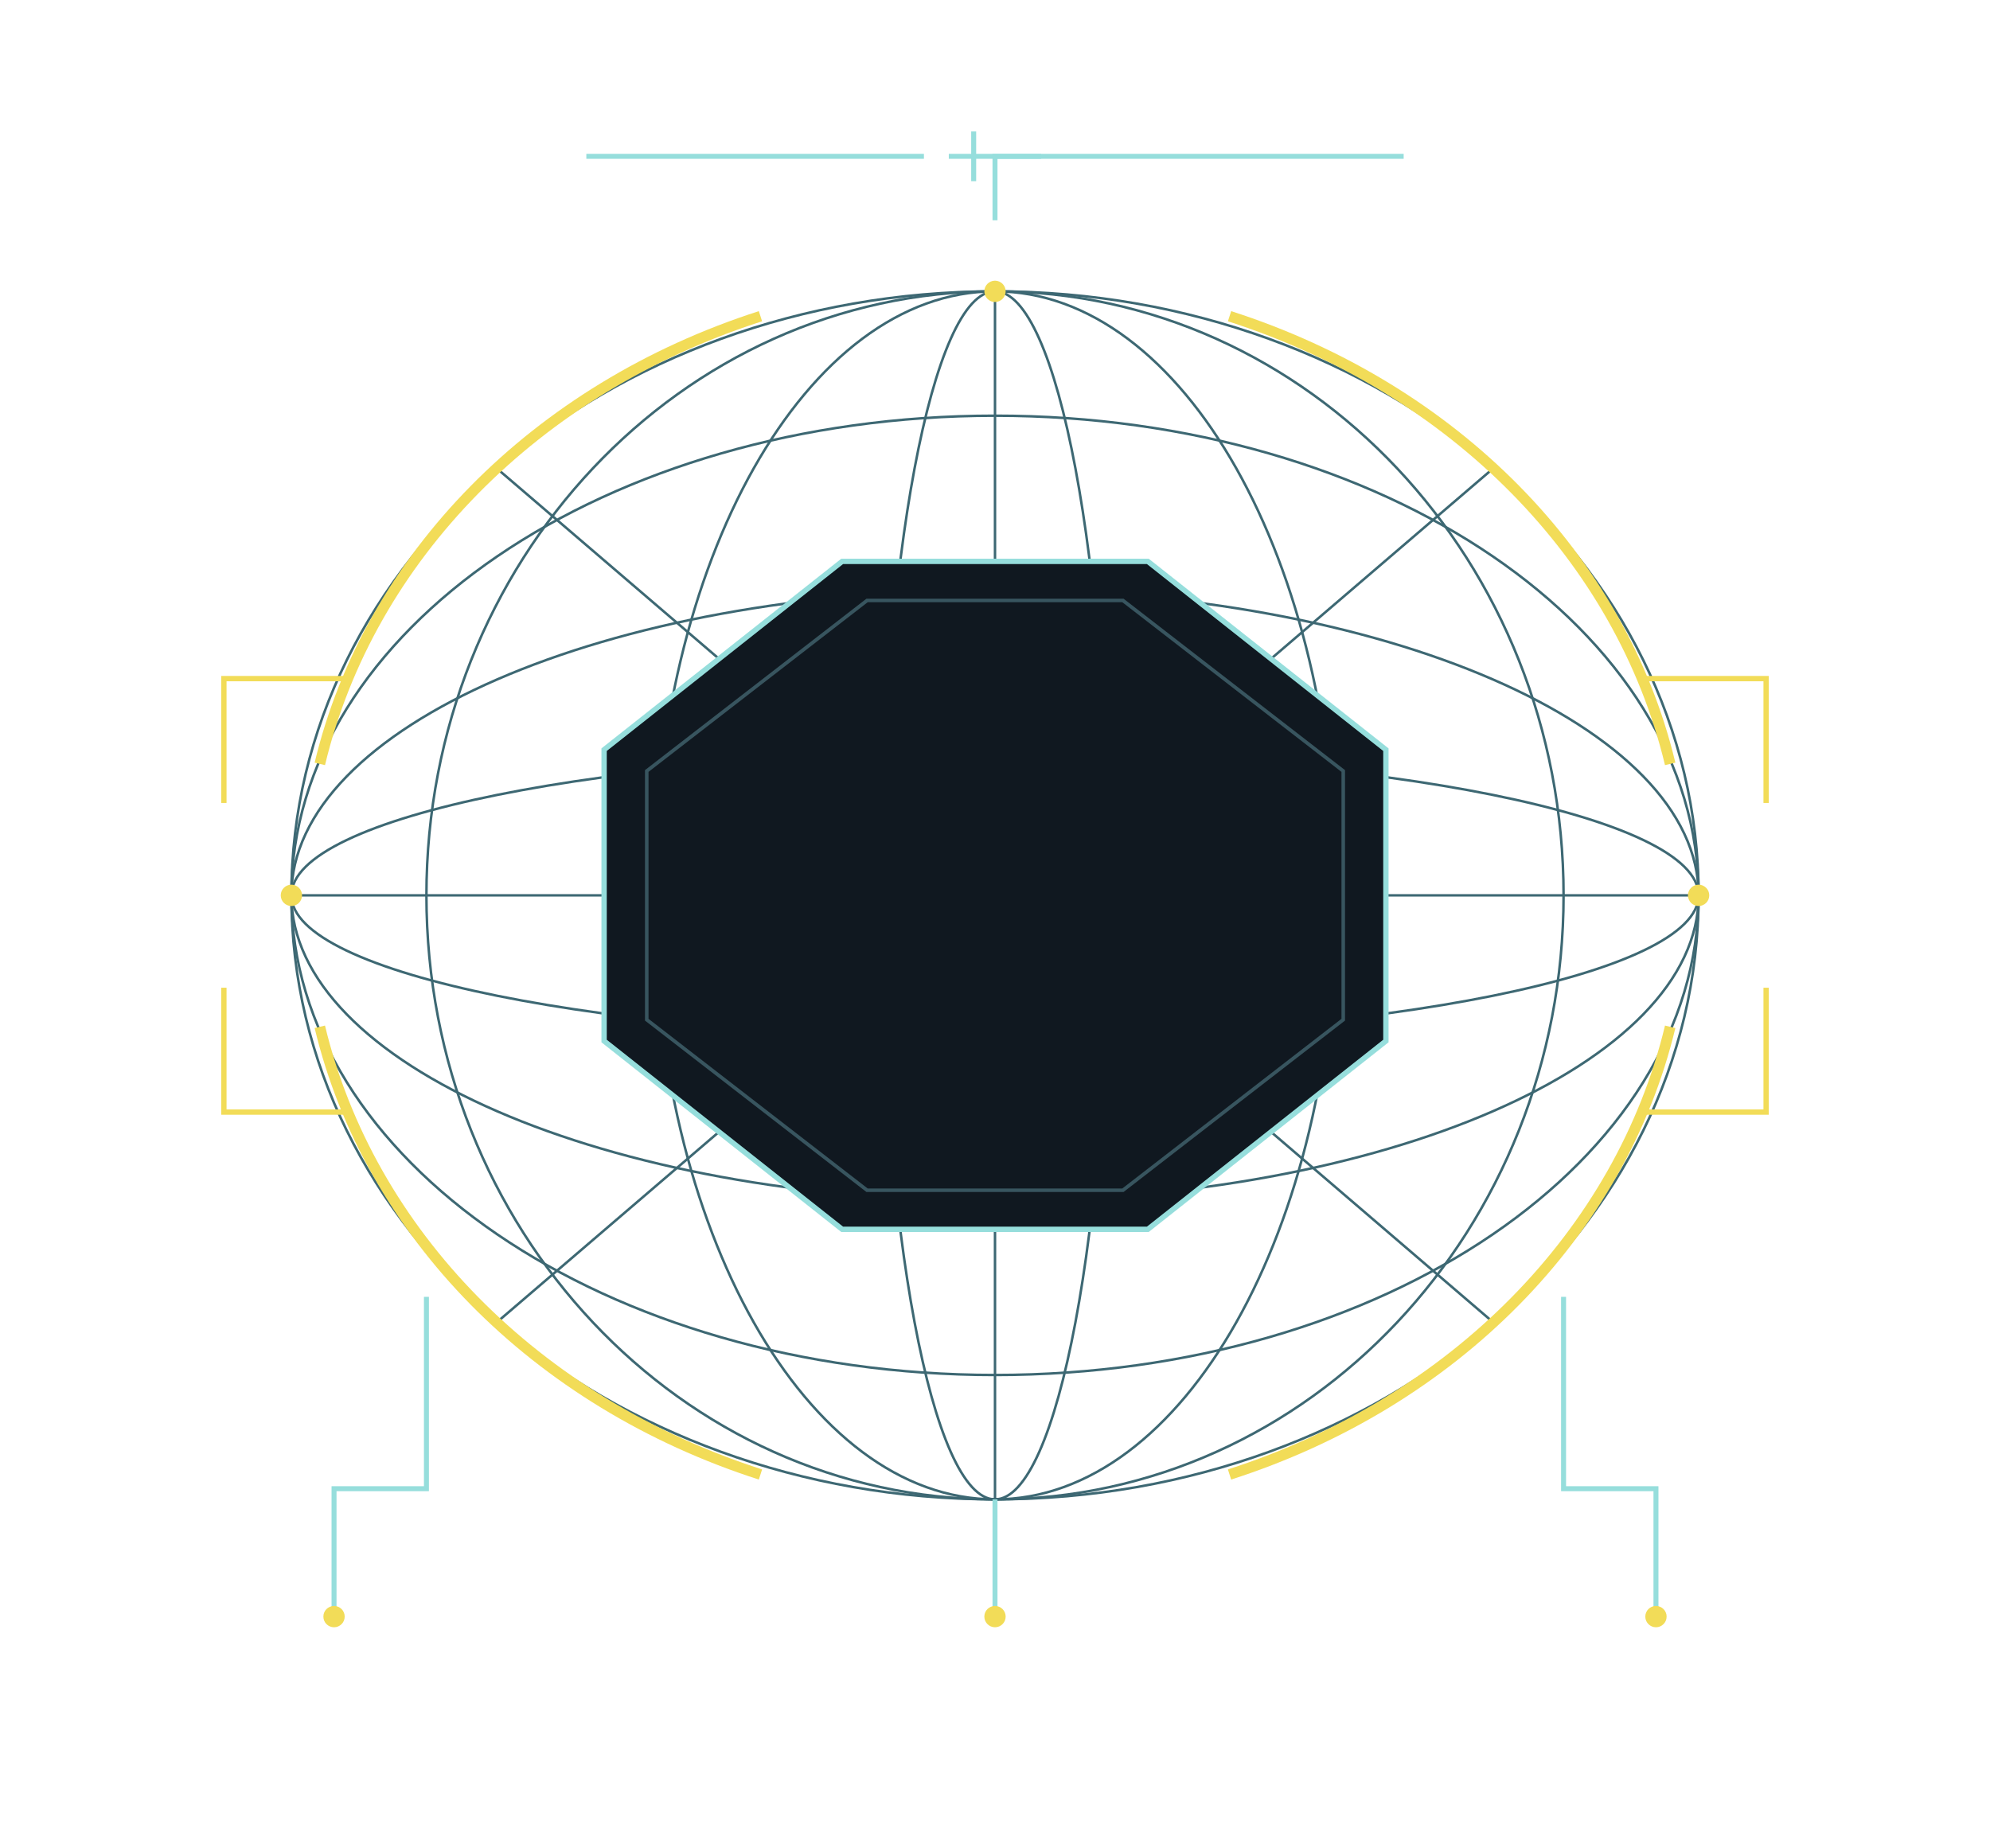
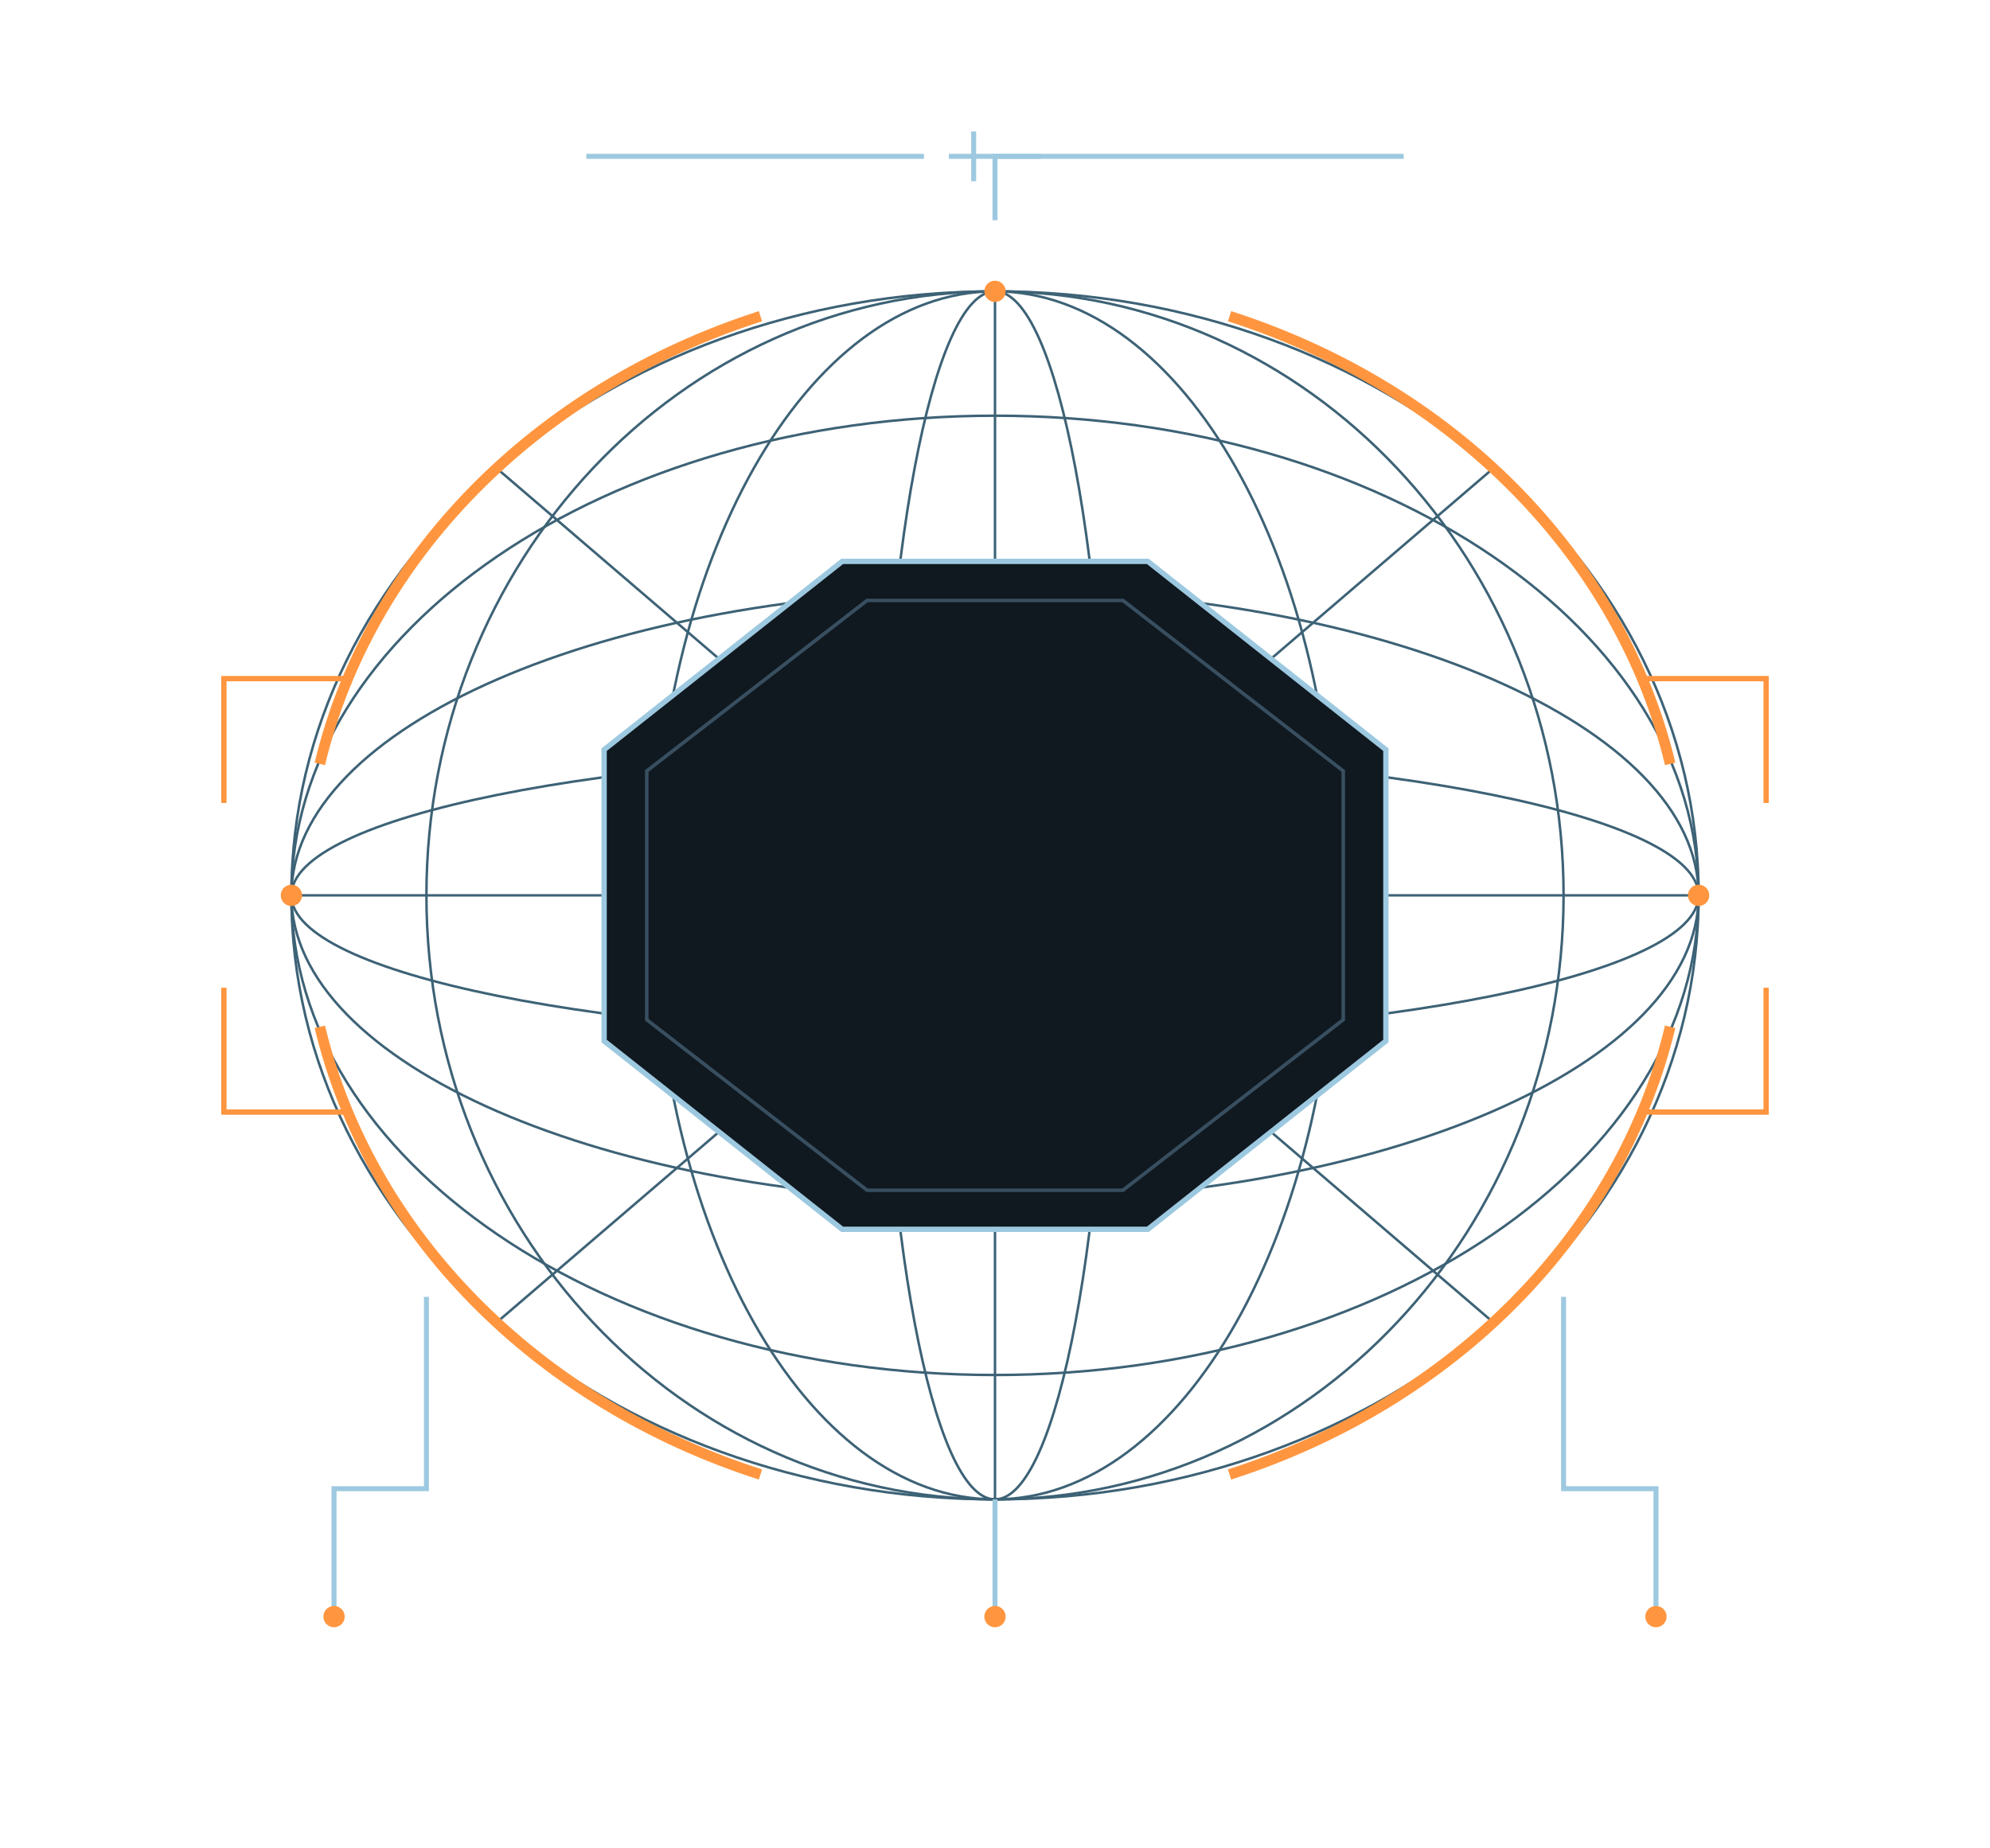
<svg xmlns="http://www.w3.org/2000/svg" width="560" height="520" viewBox="0 0 560 520" fill="none">
-   <g stroke="#3d6873" stroke-width=".7">
+   <g stroke="#3d6276" stroke-width=".7">
    <ellipse cx="280" cy="252" rx="198" ry="170" />
    <ellipse cx="280" cy="252" rx="160" ry="170" />
    <ellipse cx="280" cy="252" rx="96" ry="170" />
    <ellipse cx="280" cy="252" rx="32" ry="170" />
    <ellipse cx="280" cy="252" rx="198" ry="40" />
    <ellipse cx="280" cy="252" rx="198" ry="86" />
    <ellipse cx="280" cy="252" rx="198" ry="135" />
    <path d="M82 252h396M280 82v340M140 132l280 240M140 372l280-240" />
  </g>
-   <g stroke="#f2dc58">
+   <g stroke="#ff963f">
    <path d="M90 215a195 172 0 0 1 124-126M346 89a195 172 0 0 1 124 126M470 289a195 172 0 0 1-124 126M214 415A195 172 0 0 1 90 289" stroke-width="3" />
    <path d="M63 226v-35h35m364 0h35v35M63 278v35h35m364 0h35v-35" stroke-width="1.5" />
  </g>
-   <path d="M237 158h86l67 53v82l-67 53h-86l-67-53v-82z" fill="#101820" stroke="#96dedc" stroke-width="1.5" />
-   <path d="M244 169h72l62 48v70l-62 48h-72l-62-48v-70z" stroke="#38555f" />
-   <g stroke="#96dedc" stroke-width="1.4">
+   <path d="M237 158h86l67 53v82l-67 53h-86l-67-53v-82z" fill="#101820" stroke="#9dc9e0" stroke-width="1.5" />
+   <path d="M244 169h72l62 48v70l-62 48h-72l-62-48v-70z" stroke="#384f60" />
+   <g stroke="#9dc9e0" stroke-width="1.4">
    <path d="M280 62V44h115m-135 0h-95M120 365v54H94v36m186-33v33m160-90v54h26v36" />
    <path d="M267 44h26M274 37v14" />
  </g>
-   <g fill="#f2dc58">
+   <g fill="#ff963f">
    <circle cx="94" cy="455" r="3" />
    <circle cx="280" cy="455" r="3" />
    <circle cx="466" cy="455" r="3" />
    <circle cx="280" cy="82" r="3" />
    <circle cx="82" cy="252" r="3" />
    <circle cx="478" cy="252" r="3" />
  </g>
</svg>
